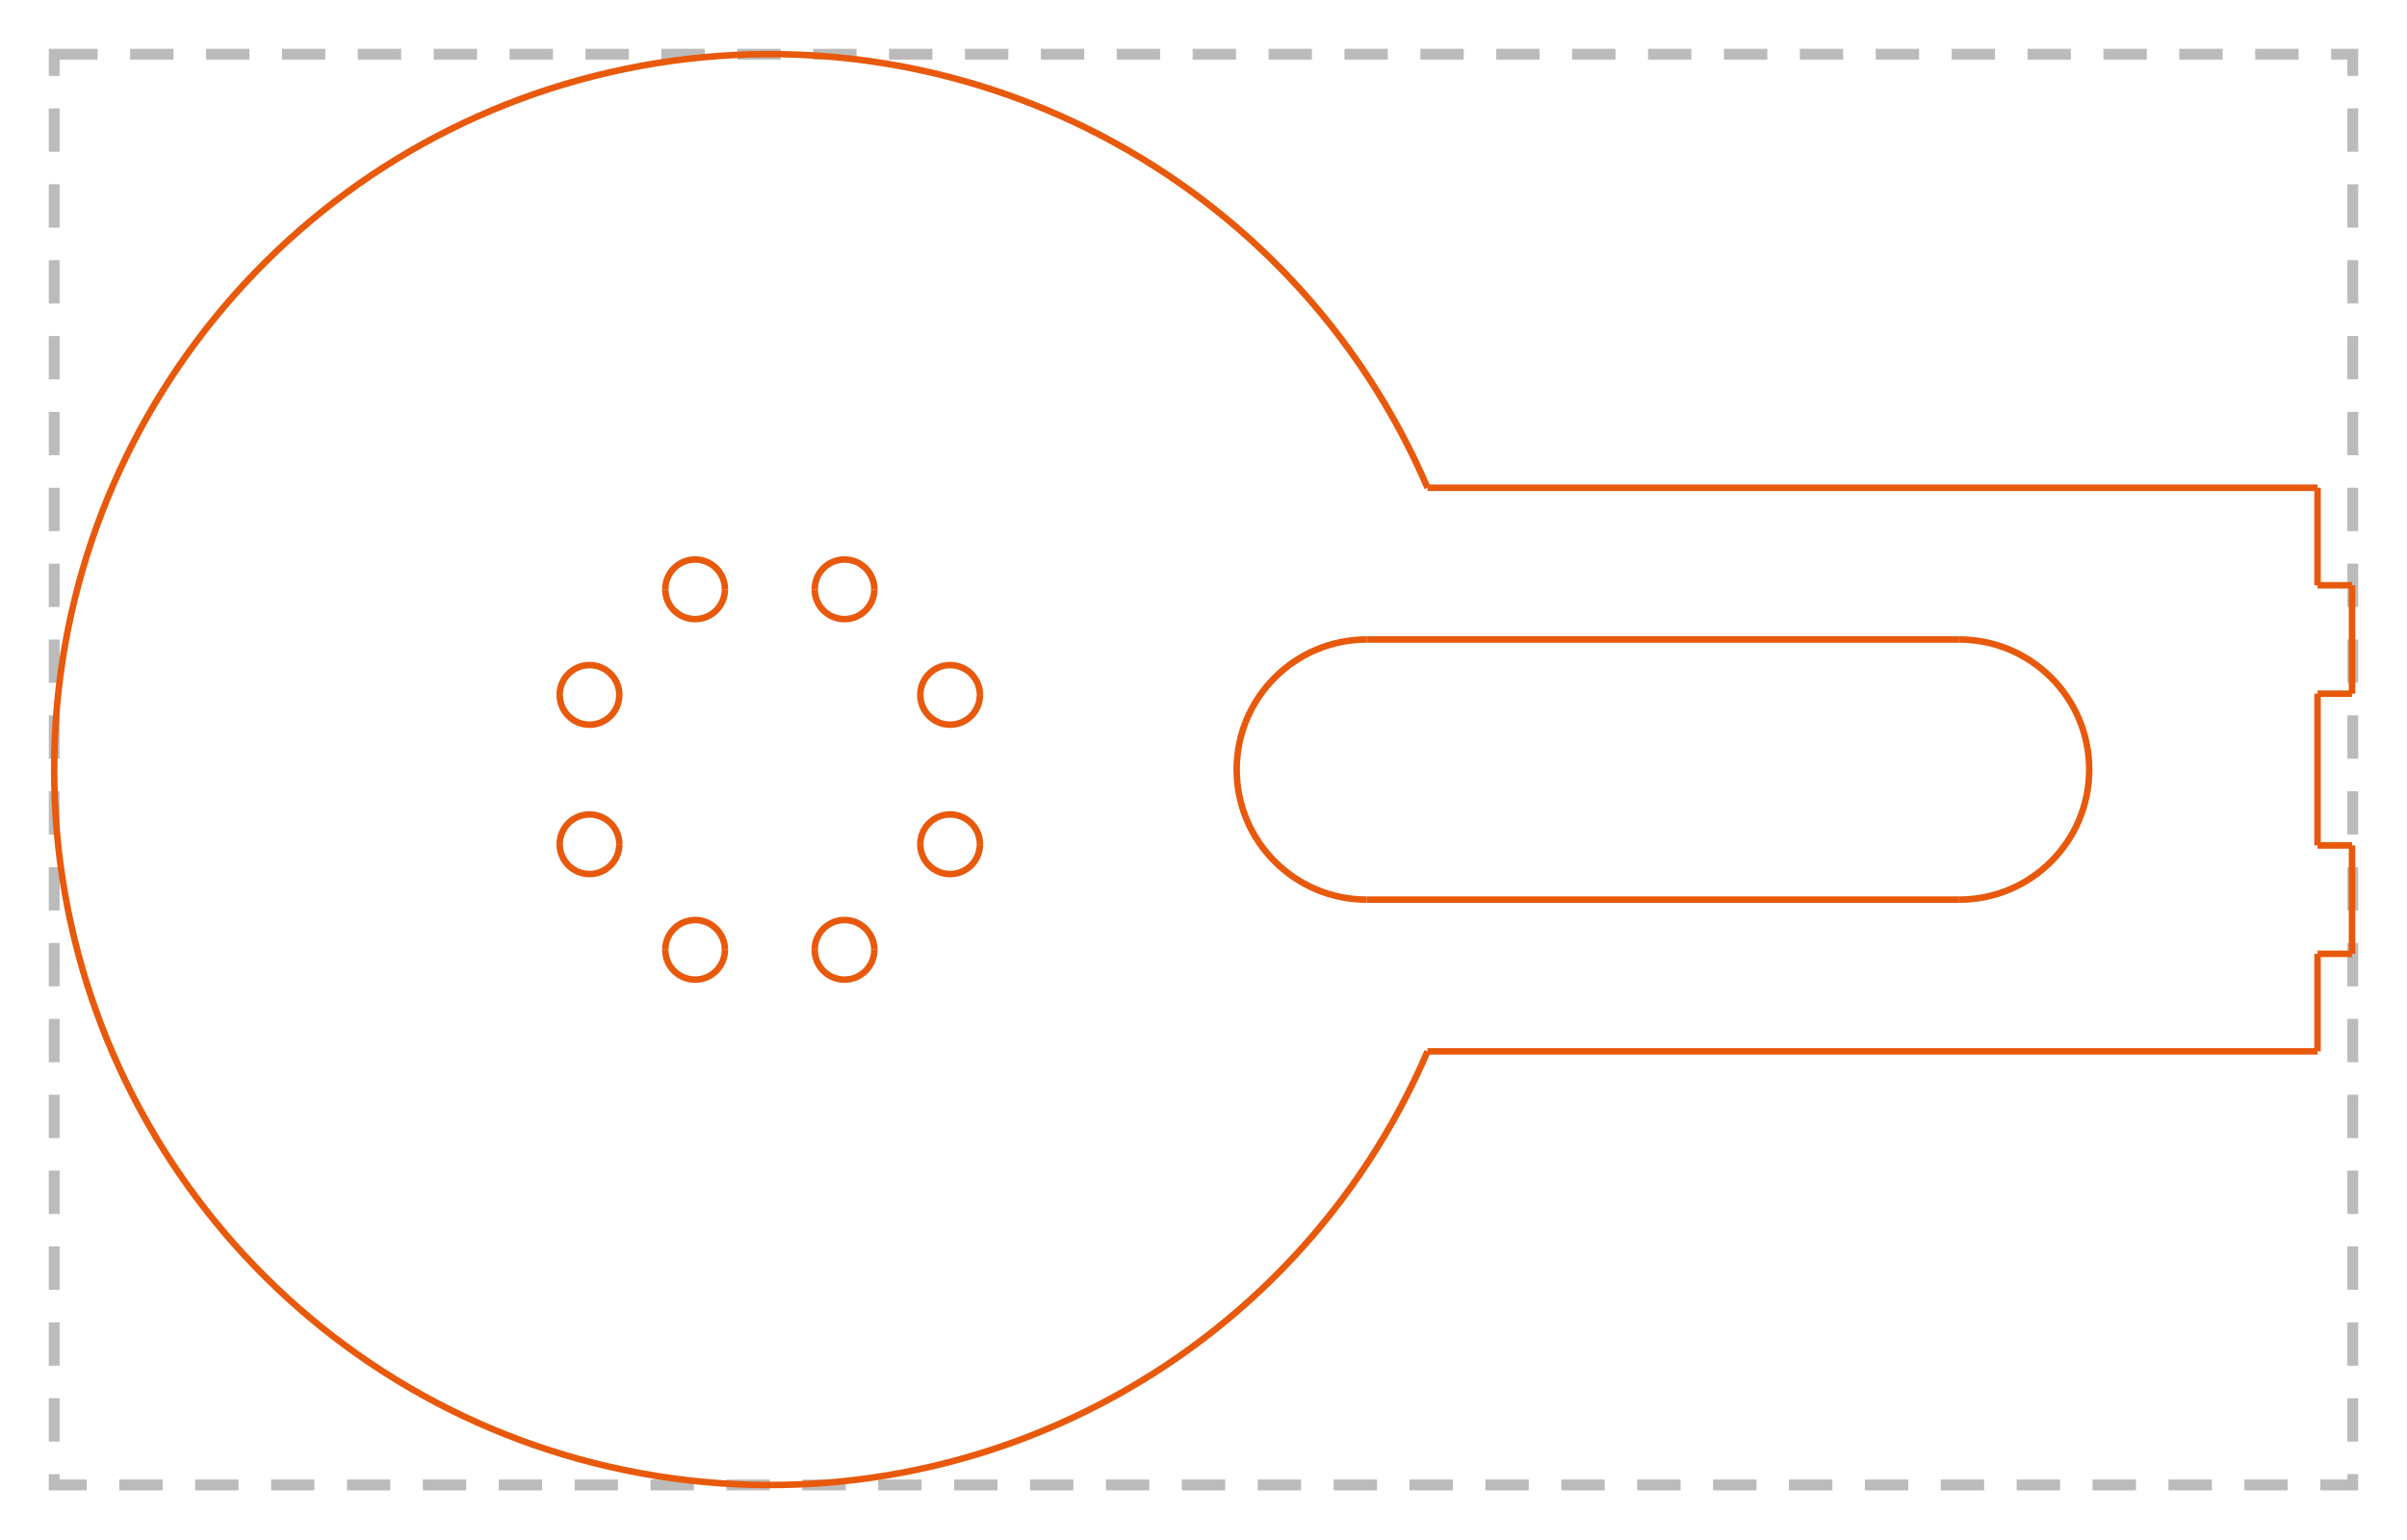
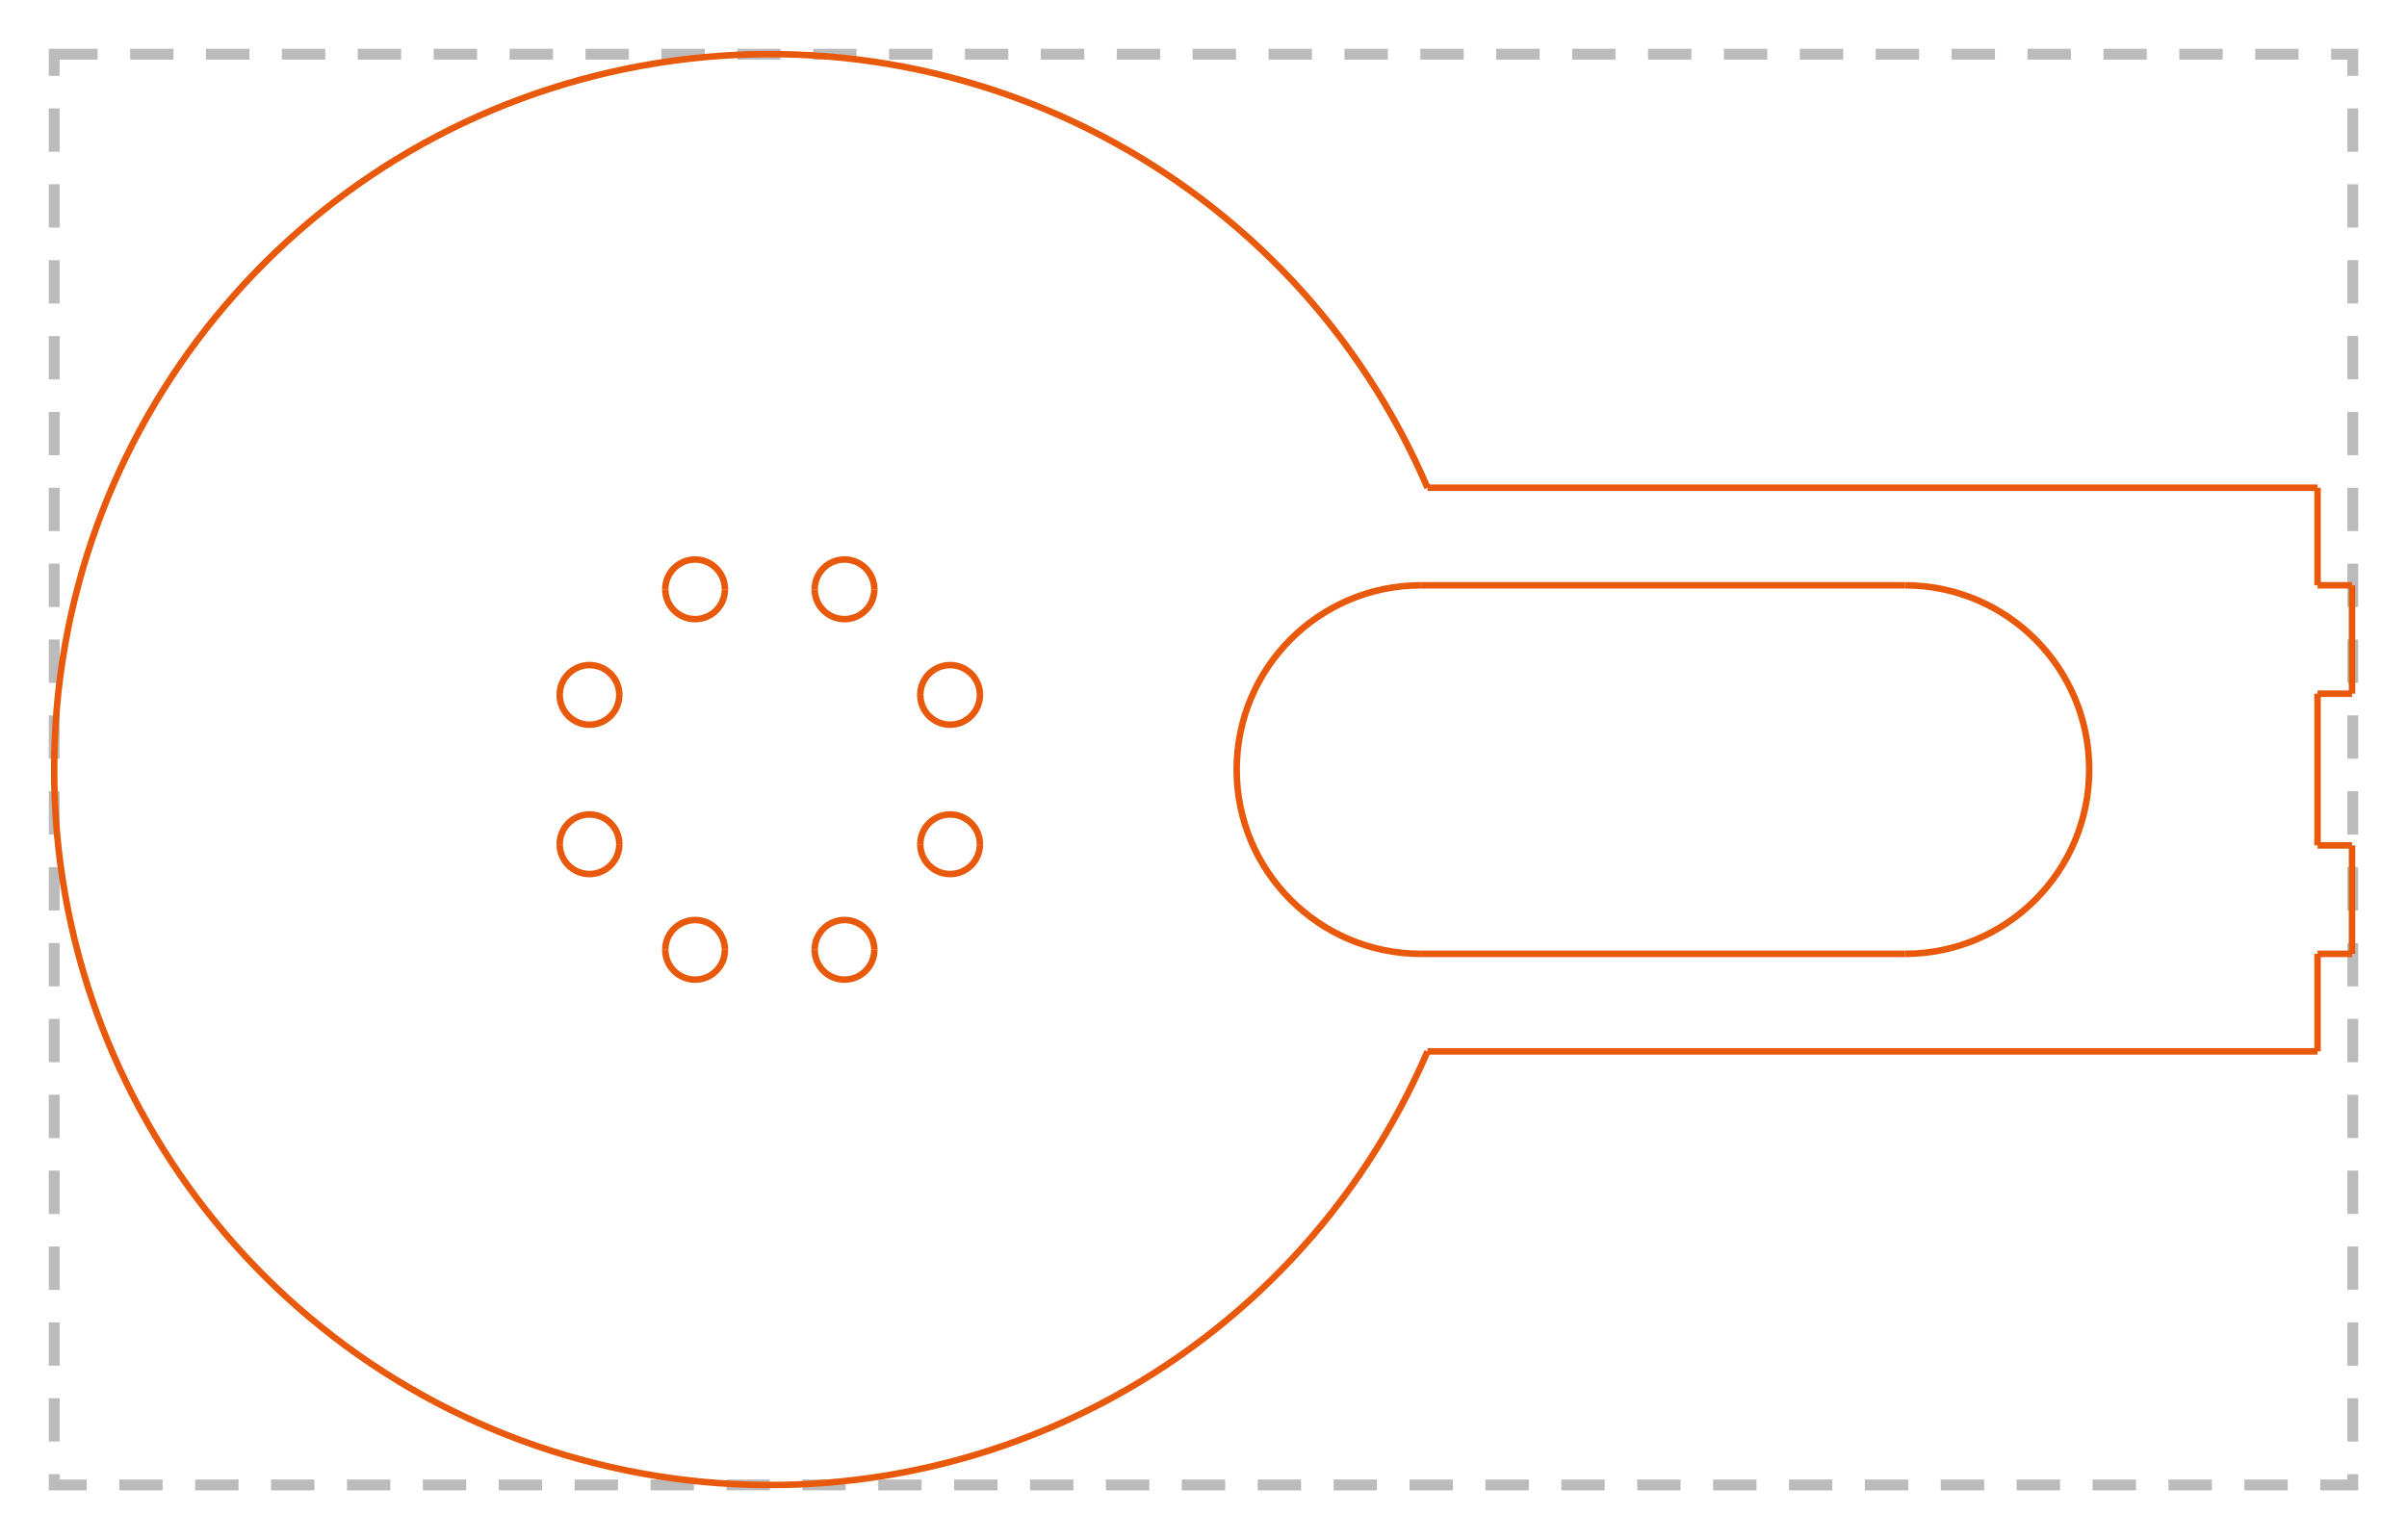
<svg xmlns="http://www.w3.org/2000/svg" viewBox="-5 -5 222 142" width="222mm" height="142mm">
  <rect x="0" y="0" width="212" height="132" fill="none" stroke="#bbb" stroke-dasharray="4 3" />
  <g fill="none" stroke="#e8590c" stroke-width="0.6">
    <line x1="208.75" y1="92.00" x2="208.75" y2="83.00" />
    <line x1="208.75" y1="83.00" x2="211.93" y2="83.00" />
    <line x1="211.93" y1="83.00" x2="211.93" y2="73.00" />
    <line x1="211.93" y1="73.00" x2="208.75" y2="73.00" />
    <line x1="208.75" y1="73.00" x2="208.75" y2="59.00" />
    <line x1="208.75" y1="59.00" x2="211.93" y2="59.00" />
    <line x1="211.93" y1="59.00" x2="211.93" y2="49.00" />
    <line x1="211.93" y1="49.00" x2="208.75" y2="49.00" />
    <line x1="208.75" y1="49.00" x2="208.75" y2="40.00" />
    <line x1="208.75" y1="40.00" x2="126.66" y2="40.00" />
    <path d="M 126.66 40.00 A 66.00 66.00 0 1 0 126.66 92.00" />
    <line x1="126.66" y1="92.00" x2="208.75" y2="92.00" />
-     <line x1="121.06" y1="54.00" x2="175.69" y2="54.00" />
-     <path d="M 175.69 54.00 A 12.00 12.00 0 0 1 175.69 78.00" />
-     <line x1="175.69" y1="78.00" x2="121.06" y2="78.00" />
-     <path d="M 121.06 78.00 A 12.00 12.00 0 0 1 121.06 54.00" />
+     <line x1="126.06" y1="49.00" x2="170.69" y2="49.00" />
+     <path d="M 170.69 49.00 A 17.00 17.00 0 0 1 170.69 83.00" />
+     <line x1="170.69" y1="83.00" x2="126.06" y2="83.00" />
+     <path d="M 126.06 83.00 A 17.00 17.00 0 0 1 126.06 49.00" />
    <path d="M 85.38 59.11 A 2.75 2.75 0 0 0 79.88 59.11" />
    <path d="M 79.88 59.11 A 2.75 2.75 0 0 0 85.38 59.11" />
    <path d="M 75.64 49.37 A 2.75 2.75 0 0 0 70.14 49.37" />
    <path d="M 70.14 49.37 A 2.75 2.75 0 0 0 75.64 49.37" />
    <path d="M 61.86 49.37 A 2.75 2.75 0 0 0 56.36 49.37" />
    <path d="M 56.36 49.37 A 2.75 2.75 0 0 0 61.86 49.37" />
    <path d="M 52.12 59.11 A 2.75 2.75 0 0 0 46.62 59.11" />
    <path d="M 46.62 59.11 A 2.75 2.75 0 0 0 52.12 59.11" />
    <path d="M 52.12 72.89 A 2.75 2.75 0 0 0 46.62 72.89" />
    <path d="M 46.62 72.89 A 2.75 2.75 0 0 0 52.12 72.89" />
    <path d="M 61.86 82.63 A 2.75 2.75 0 0 0 56.36 82.63" />
    <path d="M 56.36 82.63 A 2.75 2.75 0 0 0 61.86 82.63" />
    <path d="M 75.64 82.63 A 2.75 2.75 0 0 0 70.14 82.63" />
    <path d="M 70.14 82.63 A 2.75 2.75 0 0 0 75.64 82.63" />
    <path d="M 85.38 72.89 A 2.75 2.75 0 0 0 79.88 72.89" />
    <path d="M 79.88 72.89 A 2.75 2.75 0 0 0 85.38 72.89" />
  </g>
</svg>
